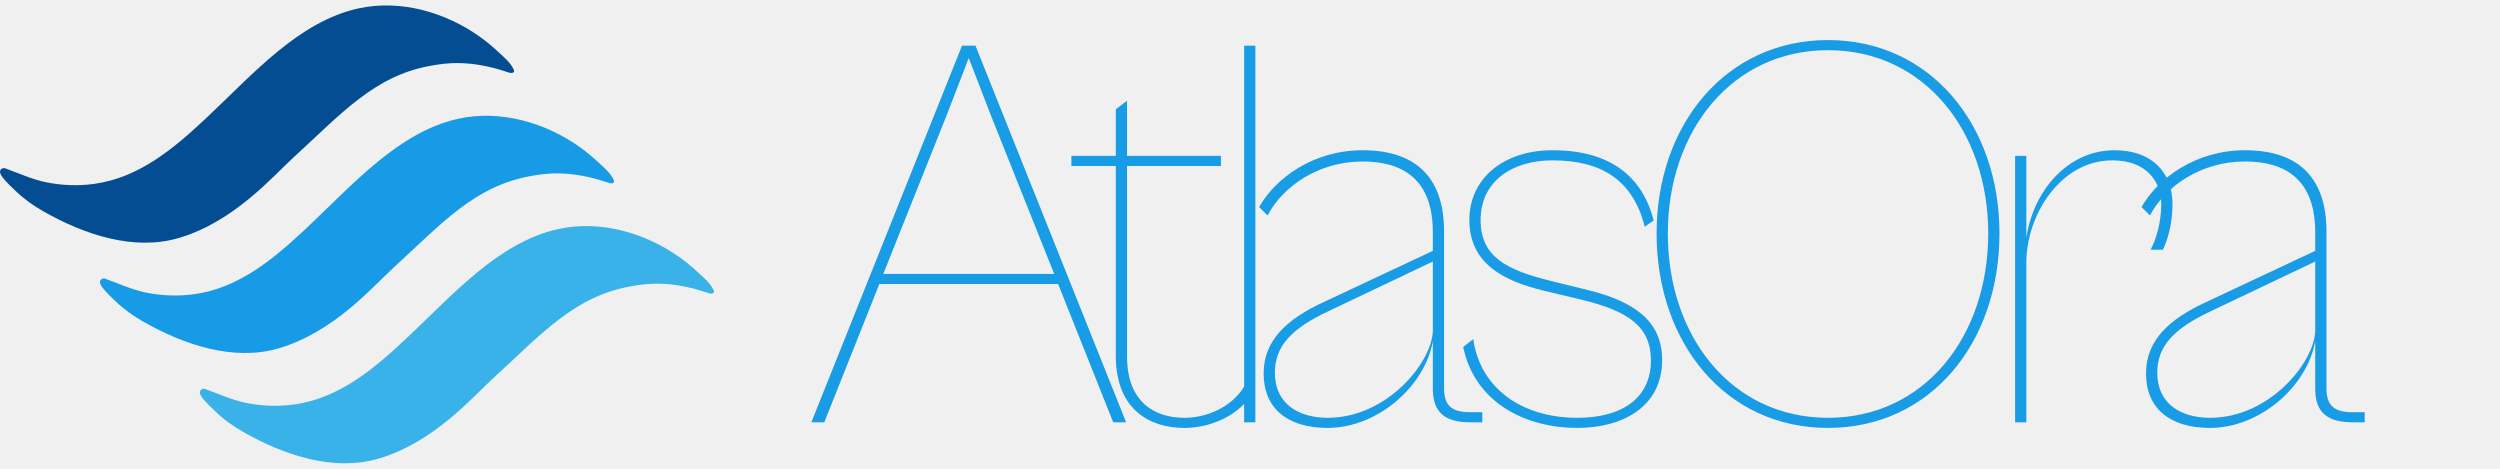
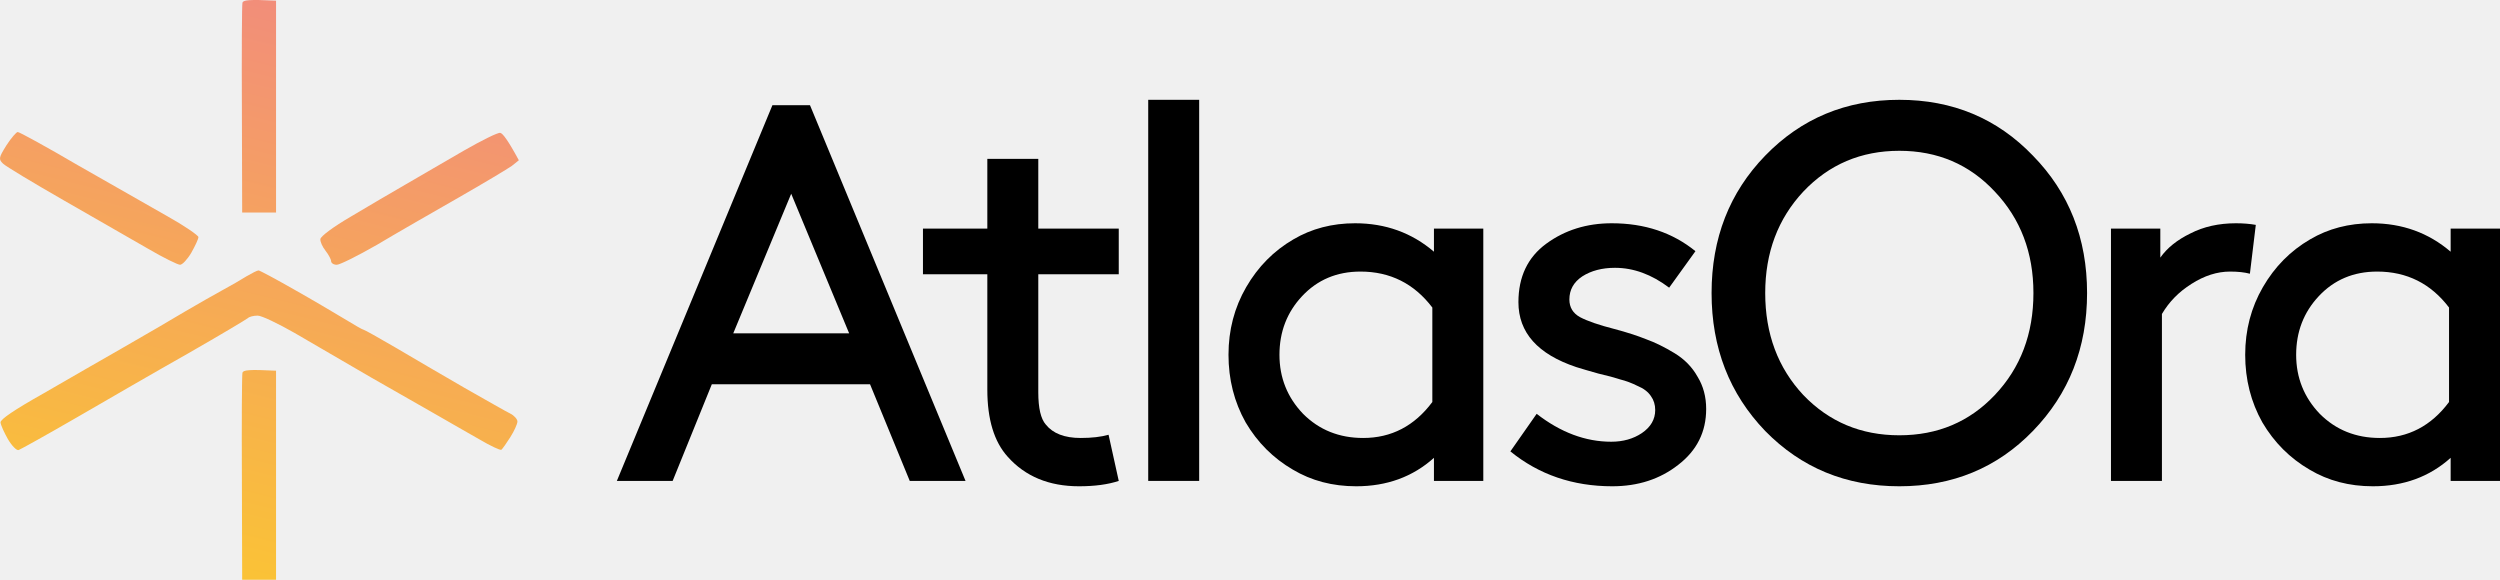
- <svg xmlns="http://www.w3.org/2000/svg" width="448" height="84" viewBox="0 0 448 84" fill="none">
-   <path d="M92.08 12.505C92.318 13.048 91.723 13.187 91.161 12.995C84.019 10.541 79.602 11.361 77.288 11.764C67.111 13.517 61.068 20.482 52.729 28.088C48.867 31.607 41.997 39.69 32.092 42.633C23.912 45.067 14.932 41.952 7.791 37.884C5.999 36.865 4.293 35.661 2.805 34.226C2.038 33.485 1.291 32.804 0.616 31.977C0.385 31.7 -0.025 31.151 0.001 30.76C0.028 30.317 0.51 30.02 0.927 30.165C3.347 31.032 5.648 32.116 8.194 32.645C11.018 33.234 13.94 33.346 16.804 32.963C24.904 31.872 31.146 26.6 36.906 21.203C41.177 17.201 45.224 12.948 49.754 9.231C54.019 5.739 58.813 2.683 64.261 1.499C71.82 -0.141 79.913 2.214 86.109 6.672C87.266 7.505 88.357 8.424 89.395 9.397C90.361 10.296 91.538 11.262 92.073 12.505H92.08Z" fill="#054D92" />
-   <path d="M109.99 32.275C110.228 32.817 109.633 32.956 109.071 32.764C101.93 30.311 97.513 31.131 95.198 31.534C85.022 33.287 78.978 40.252 70.639 47.858C66.778 51.377 59.907 59.459 50.002 62.402C41.822 64.836 32.842 61.721 25.701 57.653C23.909 56.635 22.203 55.431 20.715 53.996C19.948 53.255 19.201 52.574 18.526 51.747C18.295 51.469 17.885 50.92 17.911 50.53C17.938 50.087 18.421 49.789 18.837 49.935C21.257 50.801 23.558 51.886 26.104 52.415C28.928 53.004 31.851 53.116 34.714 52.732C42.814 51.641 49.056 46.37 54.816 40.972C59.087 36.971 63.134 32.718 67.664 29.001C71.929 25.509 76.723 22.453 82.171 21.269C89.73 19.629 97.823 21.983 104.019 26.441C105.176 27.275 106.267 28.194 107.306 29.166C108.271 30.066 109.448 31.031 109.984 32.275H109.99Z" fill="#179BE7" />
-   <path d="M127.897 52.038C128.135 52.581 127.539 52.72 126.977 52.528C119.836 50.074 115.419 50.894 113.104 51.298C102.928 53.05 96.884 60.015 88.546 67.621C84.684 71.14 77.814 79.223 67.908 82.166C59.728 84.6 50.749 81.485 43.607 77.417C41.815 76.398 40.109 75.195 38.621 73.759C37.854 73.019 37.107 72.337 36.433 71.511C36.201 71.233 35.791 70.684 35.818 70.294C35.844 69.85 36.327 69.553 36.743 69.698C39.163 70.565 41.465 71.65 44.011 72.179C46.834 72.767 49.757 72.88 52.62 72.496C60.72 71.405 66.962 66.133 72.722 60.736C76.994 56.735 81.04 52.482 85.57 48.764C89.835 45.272 94.629 42.217 100.078 41.033C107.636 39.392 115.73 41.747 121.925 46.205C123.083 47.038 124.174 47.958 125.212 48.93C126.177 49.829 127.354 50.795 127.89 52.038H127.897Z" fill="#38B2E9" />
-   <g clip-path="url(#clip0_2849_988)">
-     <path d="M147.711 75.676H145.394L172.39 8.186H174.807L201.803 75.676H199.487L189.615 50.896H157.582L147.711 75.676ZM169.67 20.576L158.288 49.083H188.91L177.527 20.576L173.599 10.402L169.67 20.576ZM212.241 76.683C205.995 76.683 199.952 73.359 199.952 63.789V29.742H191.994V27.929H199.952V19.569L201.966 18.058V27.929H218.788V29.742H201.966V63.89C201.966 72.049 206.902 74.87 212.241 74.87C216.471 74.87 221.206 72.755 223.321 68.625L224.429 70.438C222.213 74.266 217.177 76.683 212.241 76.683ZM224.964 75.676H222.949V8.186H224.964V75.676ZM237.926 76.683C230.674 76.683 226.443 73.157 226.443 66.912C226.443 60.868 230.774 57.141 237.02 54.22L256.763 44.953V41.629C256.763 32.16 251.424 28.937 244.172 28.937C236.415 28.937 229.969 33.268 227.148 38.607L225.637 37.096C228.558 31.959 235.307 26.922 244.172 26.922C254.345 26.922 258.778 32.462 258.778 41.427V69.632C258.778 72.855 260.389 73.863 263.411 73.863H265.627V75.676H263.512C259.08 75.676 256.763 74.064 256.763 69.632V61.17C255.252 69.43 246.69 76.683 237.926 76.683ZM228.458 66.811C228.458 72.352 232.688 74.87 237.926 74.87C248.705 74.87 256.763 64.696 256.763 59.156V46.867L238.128 55.731C231.48 58.854 228.458 61.976 228.458 66.811ZM282.647 76.683C273.48 76.683 264.314 72.251 262.199 62.178L264.012 60.768C265.22 69.531 272.675 74.87 282.647 74.87C290.806 74.87 295.843 71.244 295.843 64.595C295.843 58.451 291.713 55.731 283.453 53.716L276.704 52.105C269.653 50.392 263.307 47.37 263.307 39.413C263.307 32.059 269.35 26.922 278.215 26.922C288.59 26.922 294.332 31.656 296.346 39.513L294.735 40.621C292.619 32.261 286.978 28.735 278.215 28.735C270.761 28.735 265.321 32.664 265.321 39.413C265.321 46.061 270.056 48.378 277.711 50.292L284.662 52.004C292.72 54.019 297.857 57.444 297.857 64.495C297.857 72.956 290.705 76.683 282.647 76.683ZM327.583 76.683C309.25 76.683 296.86 61.473 296.86 41.83C296.86 22.389 309.25 7.179 327.583 7.179C345.916 7.179 358.306 22.389 358.306 41.83C358.306 61.473 345.916 76.683 327.583 76.683ZM327.583 74.87C344.808 74.87 356.291 60.365 356.291 41.83C356.291 23.497 344.808 8.992 327.583 8.992C310.358 8.992 298.875 23.497 298.875 41.83C298.875 60.365 310.358 74.87 327.583 74.87ZM363.118 75.676H361.104V27.929H363.118V42.636C364.327 34.275 370.472 26.922 378.933 26.922C385.38 26.922 389.308 30.649 389.308 36.592C389.308 39.211 388.805 42.233 387.596 44.751H385.38C386.387 42.938 387.294 39.816 387.294 36.592C387.294 32.664 384.775 28.735 378.53 28.735C369.263 28.735 363.118 38.506 363.118 47.068V75.676ZM396.05 76.683C388.798 76.683 384.567 73.157 384.567 66.912C384.567 60.868 388.898 57.141 395.144 54.22L414.887 44.953V41.629C414.887 32.16 409.548 28.937 402.296 28.937C394.539 28.937 388.092 33.268 385.272 38.607L383.761 37.096C386.682 31.959 393.431 26.922 402.296 26.922C412.469 26.922 416.902 32.462 416.902 41.427V69.632C416.902 72.855 418.513 73.863 421.535 73.863H423.751V75.676H421.636C417.204 75.676 414.887 74.064 414.887 69.632V61.17C413.376 69.43 404.814 76.683 396.05 76.683ZM386.582 66.811C386.582 72.352 390.812 74.87 396.05 74.87C406.828 74.87 414.887 64.696 414.887 59.156V46.867L396.252 55.731C389.603 58.854 386.582 61.976 386.582 66.811Z" fill="#189CE6" />
-   </g>
+ <svg xmlns="http://www.w3.org/2000/svg" width="690" height="160" viewBox="0 0 690 160" fill="none">
+   <path d="M676.379 132.732V126.361C670.555 131.596 663.4 134.213 654.911 134.213C648.397 134.213 642.573 132.682 637.441 129.621C632.012 126.46 627.669 122.115 624.412 116.584C621.253 110.954 619.674 104.732 619.674 97.917C619.674 91.102 621.303 84.88 624.56 79.25C627.817 73.621 632.16 69.226 637.589 66.065C642.623 63.102 648.298 61.621 654.615 61.621C663.005 61.621 670.259 64.238 676.379 69.473V63.102H690V132.732H676.379ZM675.935 110.954V84.88C670.901 78.263 664.288 74.954 656.096 74.954C649.581 74.954 644.202 77.226 639.958 81.769C635.812 86.213 633.739 91.596 633.739 97.917C633.739 104.238 635.911 109.67 640.254 114.213C644.695 118.658 650.223 120.88 656.836 120.88C664.633 120.88 671 117.571 675.935 110.954Z" fill="black" />
+   <path d="M622.601 62.065L620.972 75.547C619.492 75.152 617.666 74.954 615.494 74.954C611.941 74.954 608.388 76.09 604.834 78.362C601.38 80.534 598.665 83.3 596.691 86.658V132.732H582.626V63.102H596.247V71.102C598.122 68.436 600.886 66.213 604.538 64.436C608.19 62.559 612.385 61.621 617.123 61.621C619.097 61.621 620.923 61.769 622.601 62.065Z" fill="black" />
+   <path d="M487.2 118.954C477.329 108.682 472.394 95.991 472.394 80.88C472.394 65.769 477.329 53.127 487.2 42.954C497.169 32.682 509.507 27.547 524.213 27.547C538.92 27.547 551.209 32.682 561.079 42.954C571.048 53.127 576.033 65.769 576.033 80.88C576.033 95.991 571.048 108.682 561.079 118.954C551.209 129.127 538.92 134.213 524.213 134.213C509.507 134.213 497.169 129.127 487.2 118.954ZM487.2 80.88C487.2 92.139 490.704 101.522 497.712 109.028C504.818 116.435 513.652 120.139 524.213 120.139C534.775 120.139 543.559 116.435 550.567 109.028C557.674 101.522 561.227 92.139 561.227 80.88C561.227 69.719 557.674 60.386 550.567 52.88C543.559 45.374 534.775 41.621 524.213 41.621C513.652 41.621 504.818 45.374 497.712 52.88C490.704 60.386 487.2 69.719 487.2 80.88Z" fill="black" />
+   <path d="M416.863 124.584L424.118 114.213C430.731 119.349 437.59 121.917 444.697 121.917C447.954 121.917 450.767 121.127 453.136 119.547C455.604 117.868 456.838 115.744 456.838 113.176C456.838 111.695 456.443 110.411 455.653 109.324C454.864 108.139 453.63 107.201 451.952 106.51C450.373 105.72 448.793 105.127 447.214 104.732C445.734 104.238 443.71 103.695 441.144 103.102C438.676 102.411 436.653 101.818 435.074 101.324C424.414 97.769 419.084 91.794 419.084 83.399C419.084 76.386 421.65 71.004 426.783 67.25C431.915 63.497 437.936 61.621 444.845 61.621C453.926 61.621 461.625 64.189 467.942 69.325L460.687 79.399C455.851 75.744 450.866 73.917 445.733 73.917C442.18 73.917 439.17 74.707 436.702 76.287C434.333 77.868 433.149 79.991 433.149 82.658C433.149 84.831 434.136 86.46 436.11 87.547C438.183 88.633 441.341 89.719 445.585 90.806C448.941 91.695 451.853 92.633 454.321 93.621C456.788 94.51 459.404 95.794 462.168 97.473C464.931 99.152 467.053 101.324 468.534 103.991C470.113 106.559 470.903 109.522 470.903 112.88C470.903 119.201 468.337 124.337 463.204 128.287C458.17 132.238 452.1 134.213 444.993 134.213C434.136 134.213 424.759 131.003 416.863 124.584Z" fill="black" />
+   <path d="M395.769 132.732V126.361C389.946 131.596 382.79 134.213 374.301 134.213C367.787 134.213 361.964 132.682 356.831 129.621C351.402 126.46 347.059 122.115 343.802 116.584C340.644 110.954 339.064 104.732 339.064 97.917C339.064 91.102 340.693 84.88 343.95 79.25C347.207 73.621 351.55 69.226 356.979 66.065C362.013 63.102 367.688 61.621 374.005 61.621C382.395 61.621 389.65 64.238 395.769 69.473V63.102H409.39V132.732H395.769ZM395.325 110.954V84.88C390.291 78.263 383.678 74.954 375.486 74.954C368.971 74.954 363.592 77.226 359.348 81.769C355.202 86.213 353.13 91.596 353.13 97.917C353.13 104.238 355.301 109.67 359.644 114.213C364.086 118.658 369.613 120.88 376.226 120.88C384.024 120.88 390.39 117.571 395.325 110.954Z" fill="black" />
+   <path d="M316.908 132.732V27.547H330.973V132.732H316.908Z" fill="black" />
+   <path d="M305.963 119.991L308.776 132.732C305.815 133.719 302.163 134.213 297.82 134.213C289.529 134.213 282.966 131.497 278.129 126.065C274.378 121.917 272.503 115.744 272.503 107.547V75.695H254.737V63.102H272.503V43.843H286.568V63.102H308.776V75.695H286.568V108.287C286.568 112.633 287.259 115.596 288.641 117.176C290.615 119.645 293.823 120.88 298.265 120.88C301.324 120.88 303.891 120.584 305.963 119.991Z" fill="black" />
+   <path d="M251.091 132.732L240.135 106.065H196.459L185.651 132.732H170.253L213.189 29.028H223.553L266.488 132.732H251.091ZM218.371 53.473L202.381 91.991H234.361L218.371 53.473Z" fill="black" />
+   <path d="M66.762 30.201C66.684 14.532 66.762 1.279 66.918 0.733C67.152 0.032 68.554 -0.202 76.19 0.188V58.656H66.84L66.762 30.201Z" fill="url(#paint0_linear_1_16)" />
+   <path d="M0.842 45.169C-0.404 43.922 -0.404 43.61 1.777 40.102C3.102 38.075 4.505 36.438 4.894 36.438C5.362 36.438 12.764 40.492 21.413 45.559C30.14 50.548 41.205 56.863 46.036 59.591C50.789 62.242 54.763 64.97 54.763 65.438C54.763 65.984 53.828 67.933 52.815 69.726C51.724 71.597 50.321 73.078 49.698 73.078C49.074 73.078 45.1 71.129 40.971 68.712C36.763 66.296 26.322 60.293 17.751 55.382C9.18 50.47 1.544 45.871 0.842 45.169Z" fill="url(#paint1_linear_1_16)" />
+   <path d="M112.033 50.86C115.851 48.599 123.098 44.468 128.007 41.583C132.916 38.777 137.435 36.516 138.058 36.672C138.682 36.75 140.084 38.465 143.201 44.234L141.253 45.793C140.162 46.572 133.539 50.548 126.448 54.602C119.358 58.656 109.306 64.424 104.085 67.543C98.787 70.583 93.8 73.078 92.943 73.078C92.086 73.078 91.385 72.61 91.385 72.064C91.385 71.597 90.683 70.271 89.826 69.18C88.969 68.088 88.346 66.685 88.424 65.984C88.502 65.204 92.086 62.553 96.761 59.825C101.358 57.096 108.215 53.043 112.033 50.86Z" fill="url(#paint2_linear_1_16)" />
+   <path d="M61.386 80.094C63.567 78.924 66.528 77.21 68.009 76.274C69.489 75.416 70.97 74.637 71.359 74.637C71.671 74.637 76.034 76.976 81.099 79.86C86.086 82.666 92.398 86.408 95.125 88.046C97.774 89.683 100.112 91.008 100.345 91.008C100.579 91.008 104.475 93.191 109.15 95.919C113.747 98.648 122.319 103.637 128.24 107.067C134.162 110.419 139.85 113.693 140.863 114.161C141.954 114.707 142.811 115.72 142.811 116.344C142.811 116.968 141.954 118.917 140.863 120.632C139.773 122.347 138.682 123.906 138.37 124.14C137.98 124.296 135.331 123.048 132.292 121.255C129.331 119.54 124.189 116.656 120.994 114.785C117.799 112.992 109.384 108.158 102.293 104.105C95.203 99.973 85.774 94.516 81.255 91.865C76.736 89.293 72.216 87.11 71.126 87.11C69.957 87.11 68.788 87.422 68.398 87.812C67.931 88.201 60.606 92.567 52.035 97.478C43.464 102.312 29.595 110.341 21.257 115.175C12.92 120.008 5.595 124.062 5.128 124.218C4.582 124.374 3.258 123.048 2.167 121.177C1.154 119.384 0.219 117.357 0.141 116.578C0.141 115.72 3.881 113.148 12.063 108.548C18.608 104.728 28.192 99.271 33.335 96.309C38.477 93.347 43.23 90.618 43.854 90.228C44.477 89.838 47.828 87.89 51.256 85.863C54.685 83.836 59.282 81.263 61.386 80.094Z" fill="url(#paint3_linear_1_16)" />
+   <path d="M66.762 131.935C66.684 116.5 66.762 103.403 66.918 102.857C67.152 102.156 68.554 101.922 76.19 102.312V160H66.84L66.762 131.935Z" fill="url(#paint4_linear_1_16)" />
  <defs>
-     <clipPath id="clip0_2849_988">
-       <rect width="319.98" height="82.046" fill="white" transform="translate(127.949 0.976562)" />
-     </clipPath>
+     <linearGradient id="paint0_linear_1_16" x1="143.167" y1="1.75503e-06" x2="97.623" y2="184.181" gradientUnits="userSpaceOnUse">
+       <stop stop-color="#F18881" />
+       <stop offset="1" stop-color="#FBC82F" />
+     </linearGradient>
+     <linearGradient id="paint1_linear_1_16" x1="143.167" y1="1.75503e-06" x2="97.623" y2="184.181" gradientUnits="userSpaceOnUse">
+       <stop stop-color="#F18881" />
+       <stop offset="1" stop-color="#FBC82F" />
+     </linearGradient>
+     <linearGradient id="paint2_linear_1_16" x1="143.167" y1="1.75503e-06" x2="97.623" y2="184.181" gradientUnits="userSpaceOnUse">
+       <stop stop-color="#F18881" />
+       <stop offset="1" stop-color="#FBC82F" />
+     </linearGradient>
+     <linearGradient id="paint3_linear_1_16" x1="143.167" y1="1.75503e-06" x2="97.623" y2="184.181" gradientUnits="userSpaceOnUse">
+       <stop stop-color="#F18881" />
+       <stop offset="1" stop-color="#FBC82F" />
+     </linearGradient>
+     <linearGradient id="paint4_linear_1_16" x1="143.167" y1="1.75503e-06" x2="97.623" y2="184.181" gradientUnits="userSpaceOnUse">
+       <stop stop-color="#F18881" />
+       <stop offset="1" stop-color="#FBC82F" />
+     </linearGradient>
  </defs>
</svg>
